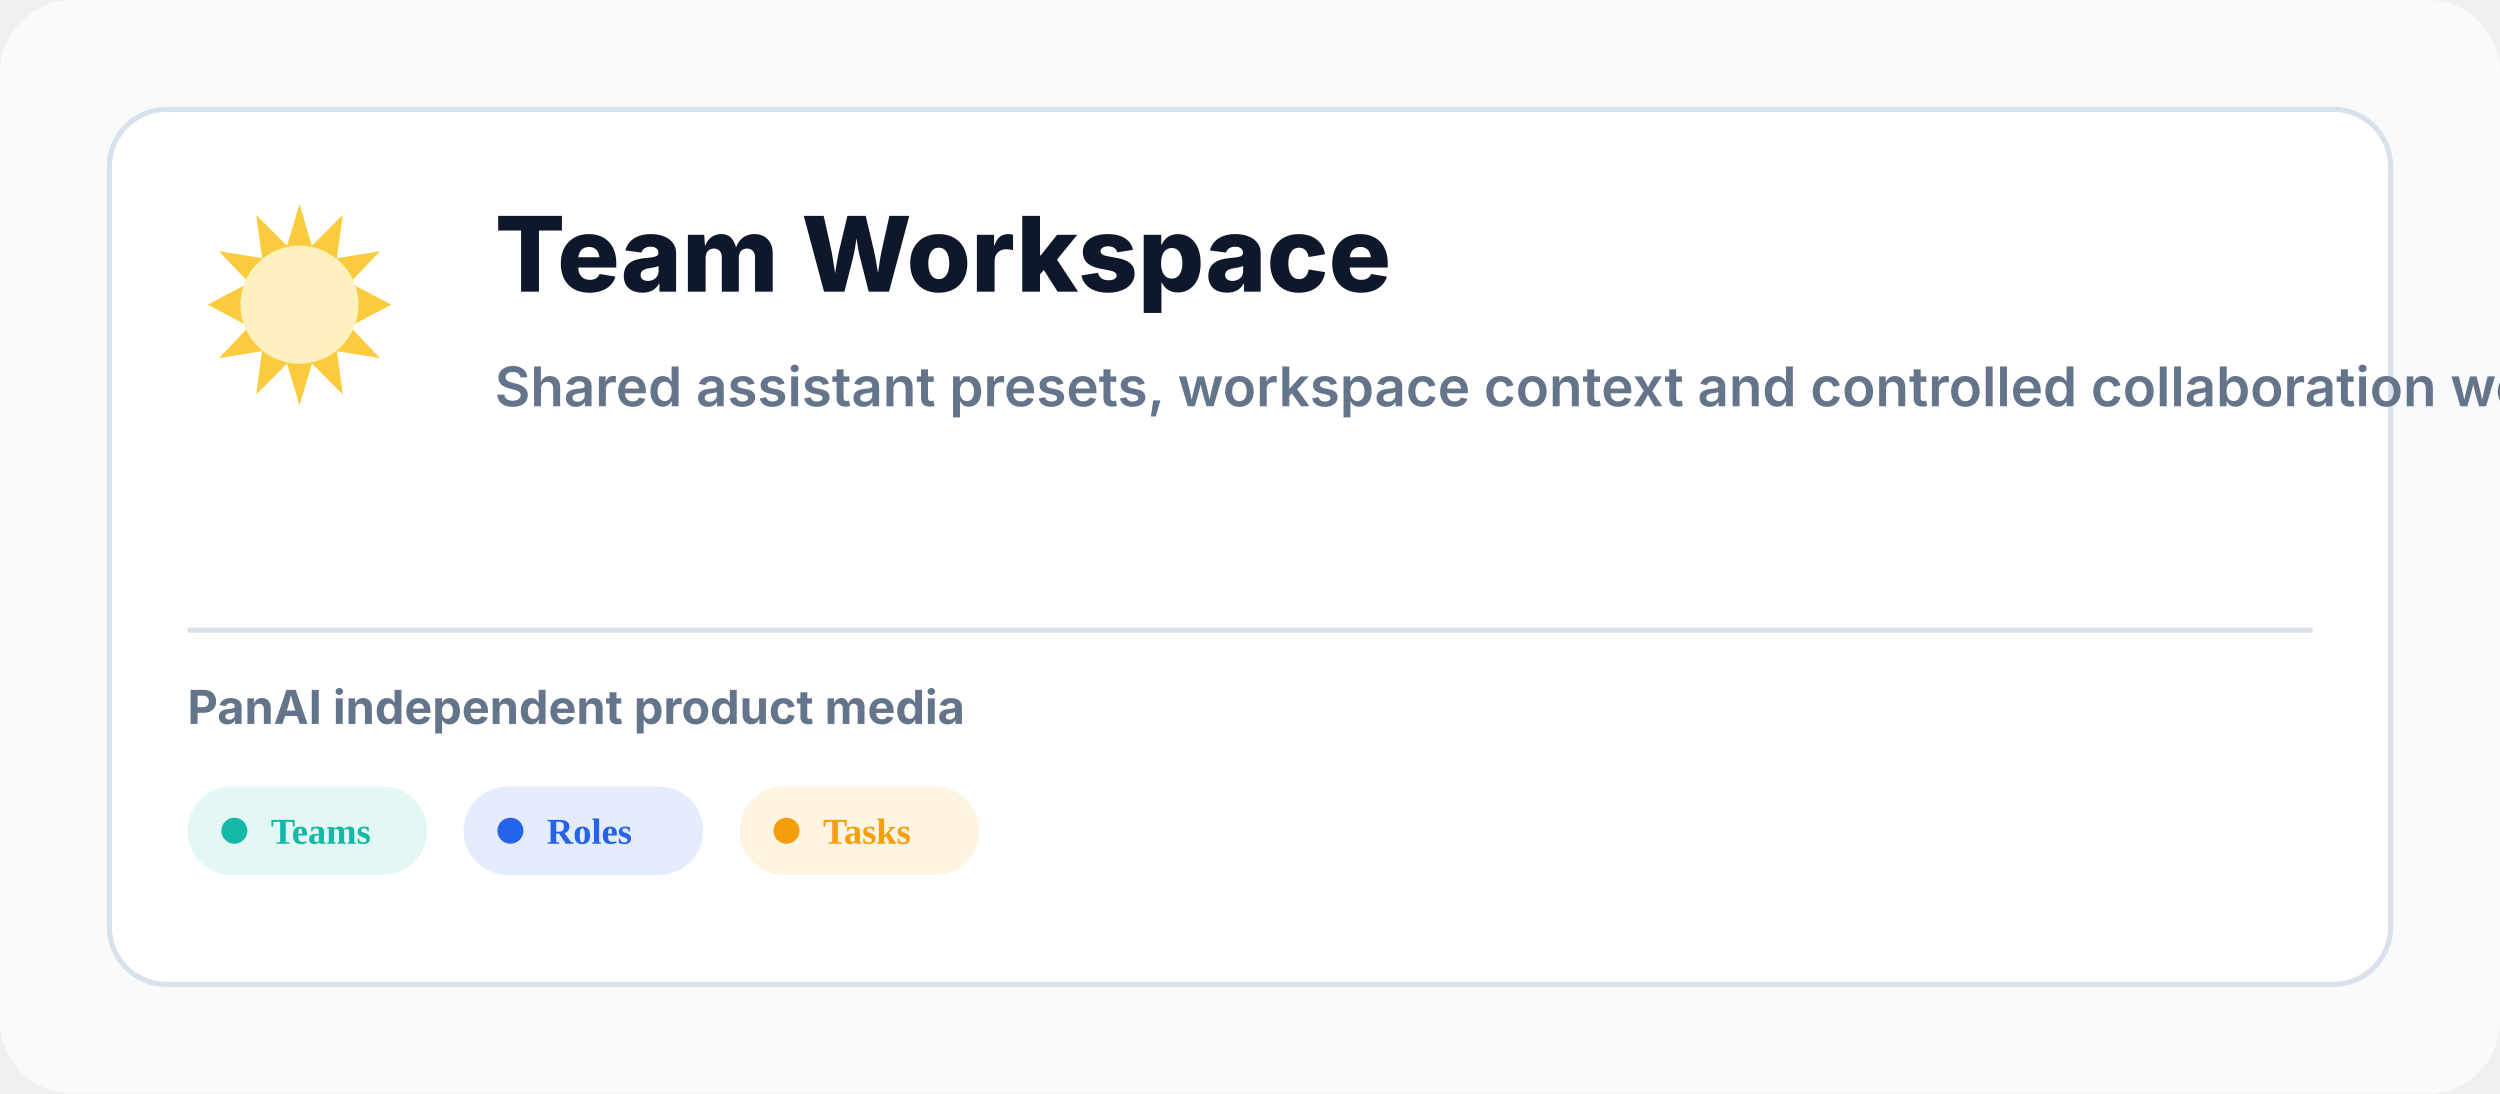
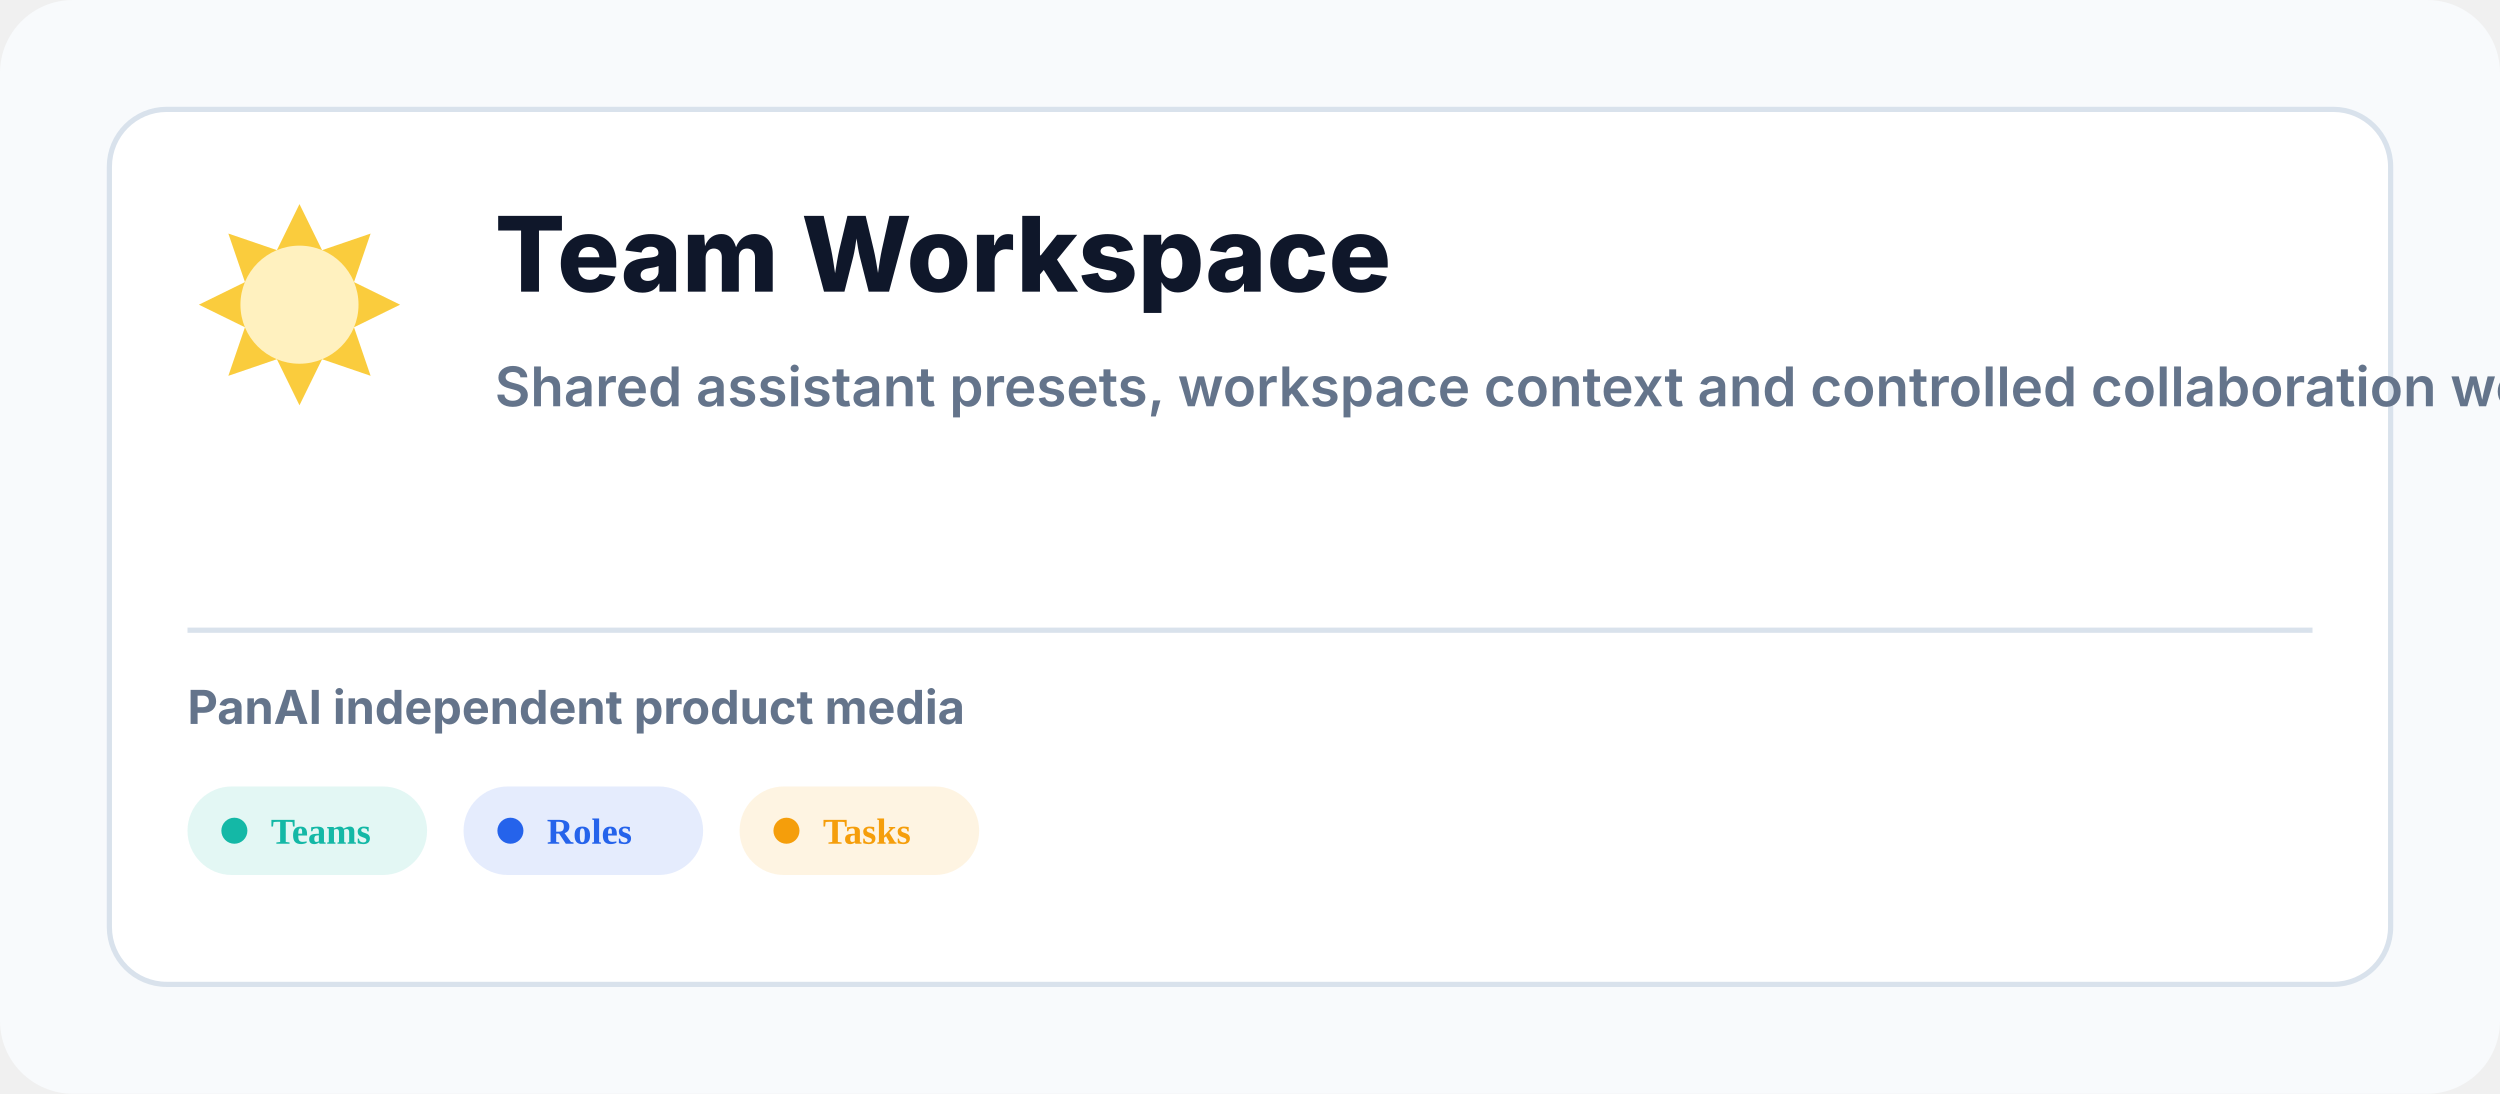
<svg xmlns="http://www.w3.org/2000/svg" width="960" height="420" viewBox="0 0 960 420" role="img" aria-label="Team Workspace">
  <rect width="960" height="420" rx="28" fill="#f8fafc" />
  <rect x="42" y="42" width="876" height="336" rx="22" fill="#ffffff" stroke="#d9e2ec" stroke-width="2" />
  <g transform="translate(72 74) scale(1.075)">
-     <path d="M40 4.06 44.45 18.98 55.47 7.93 53.37 23.39 68.79 20.9 58.02 32.2 72.81 40 58.02 47.8 68.79 59.1 53.37 56.61 55.47 72.07 44.45 61.02 40 75.94 35.55 61.02 24.53 72.07 26.63 56.61 11.21 59.1 21.98 47.8 7.19 40 21.98 32.2 11.21 20.9 26.63 23.39 24.53 7.93 35.55 18.98Z" fill="#FACC3D" />
+     <path d="M40 4.06 48.07 20.52 65.41 14.59 59.48 31.93 75.94 40 59.48 48.07 65.41 65.41 48.07 59.48 40 75.94 31.93 59.48 14.59 65.41 20.52 48.07 4.06 40 20.52 31.93 14.59 14.59 31.93 20.52Z" fill="#FACC3D" />
    <circle cx="40" cy="40" r="21.09" fill="#FFF1BF" />
  </g>
  <text x="190" y="112" font-family="Inter, ui-sans-serif, system-ui, -apple-system, BlinkMacSystemFont, Segoe UI, sans-serif" font-size="40" font-weight="800" fill="#0f172a">Team Workspace</text>
  <text x="190" y="156" font-family="Inter, ui-sans-serif, system-ui, -apple-system, BlinkMacSystemFont, Segoe UI, sans-serif" font-size="21" font-weight="600" fill="#64748b">Shared assistant presets, workspace context and controlled collaboration workflows.</text>
  <line x1="72" y1="242" x2="888" y2="242" stroke="#d9e2ec" stroke-width="2" />
  <text x="72" y="278" font-family="Inter, ui-sans-serif, system-ui, -apple-system, BlinkMacSystemFont, Segoe UI, sans-serif" font-size="18" font-weight="700" fill="#64748b">PanAI independent product media</text>
  <rect x="72" y="302" width="92" height="34" rx="17" fill="#14b8a6" fill-opacity="0.12" />
  <circle cx="90" cy="319" r="5" fill="#14b8a6" />
  <text x="104" y="324" font-size="14" font-weight="700" fill="#14b8a6">Teams</text>
  <rect x="178" y="302" width="92" height="34" rx="17" fill="#2563eb" fill-opacity="0.12" />
  <circle cx="196" cy="319" r="5" fill="#2563eb" />
  <text x="210" y="324" font-size="14" font-weight="700" fill="#2563eb">Roles</text>
  <rect x="284" y="302" width="92" height="34" rx="17" fill="#f59e0b" fill-opacity="0.12" />
  <circle cx="302" cy="319" r="5" fill="#f59e0b" />
  <text x="316" y="324" font-size="14" font-weight="700" fill="#f59e0b">Tasks</text>
</svg>
